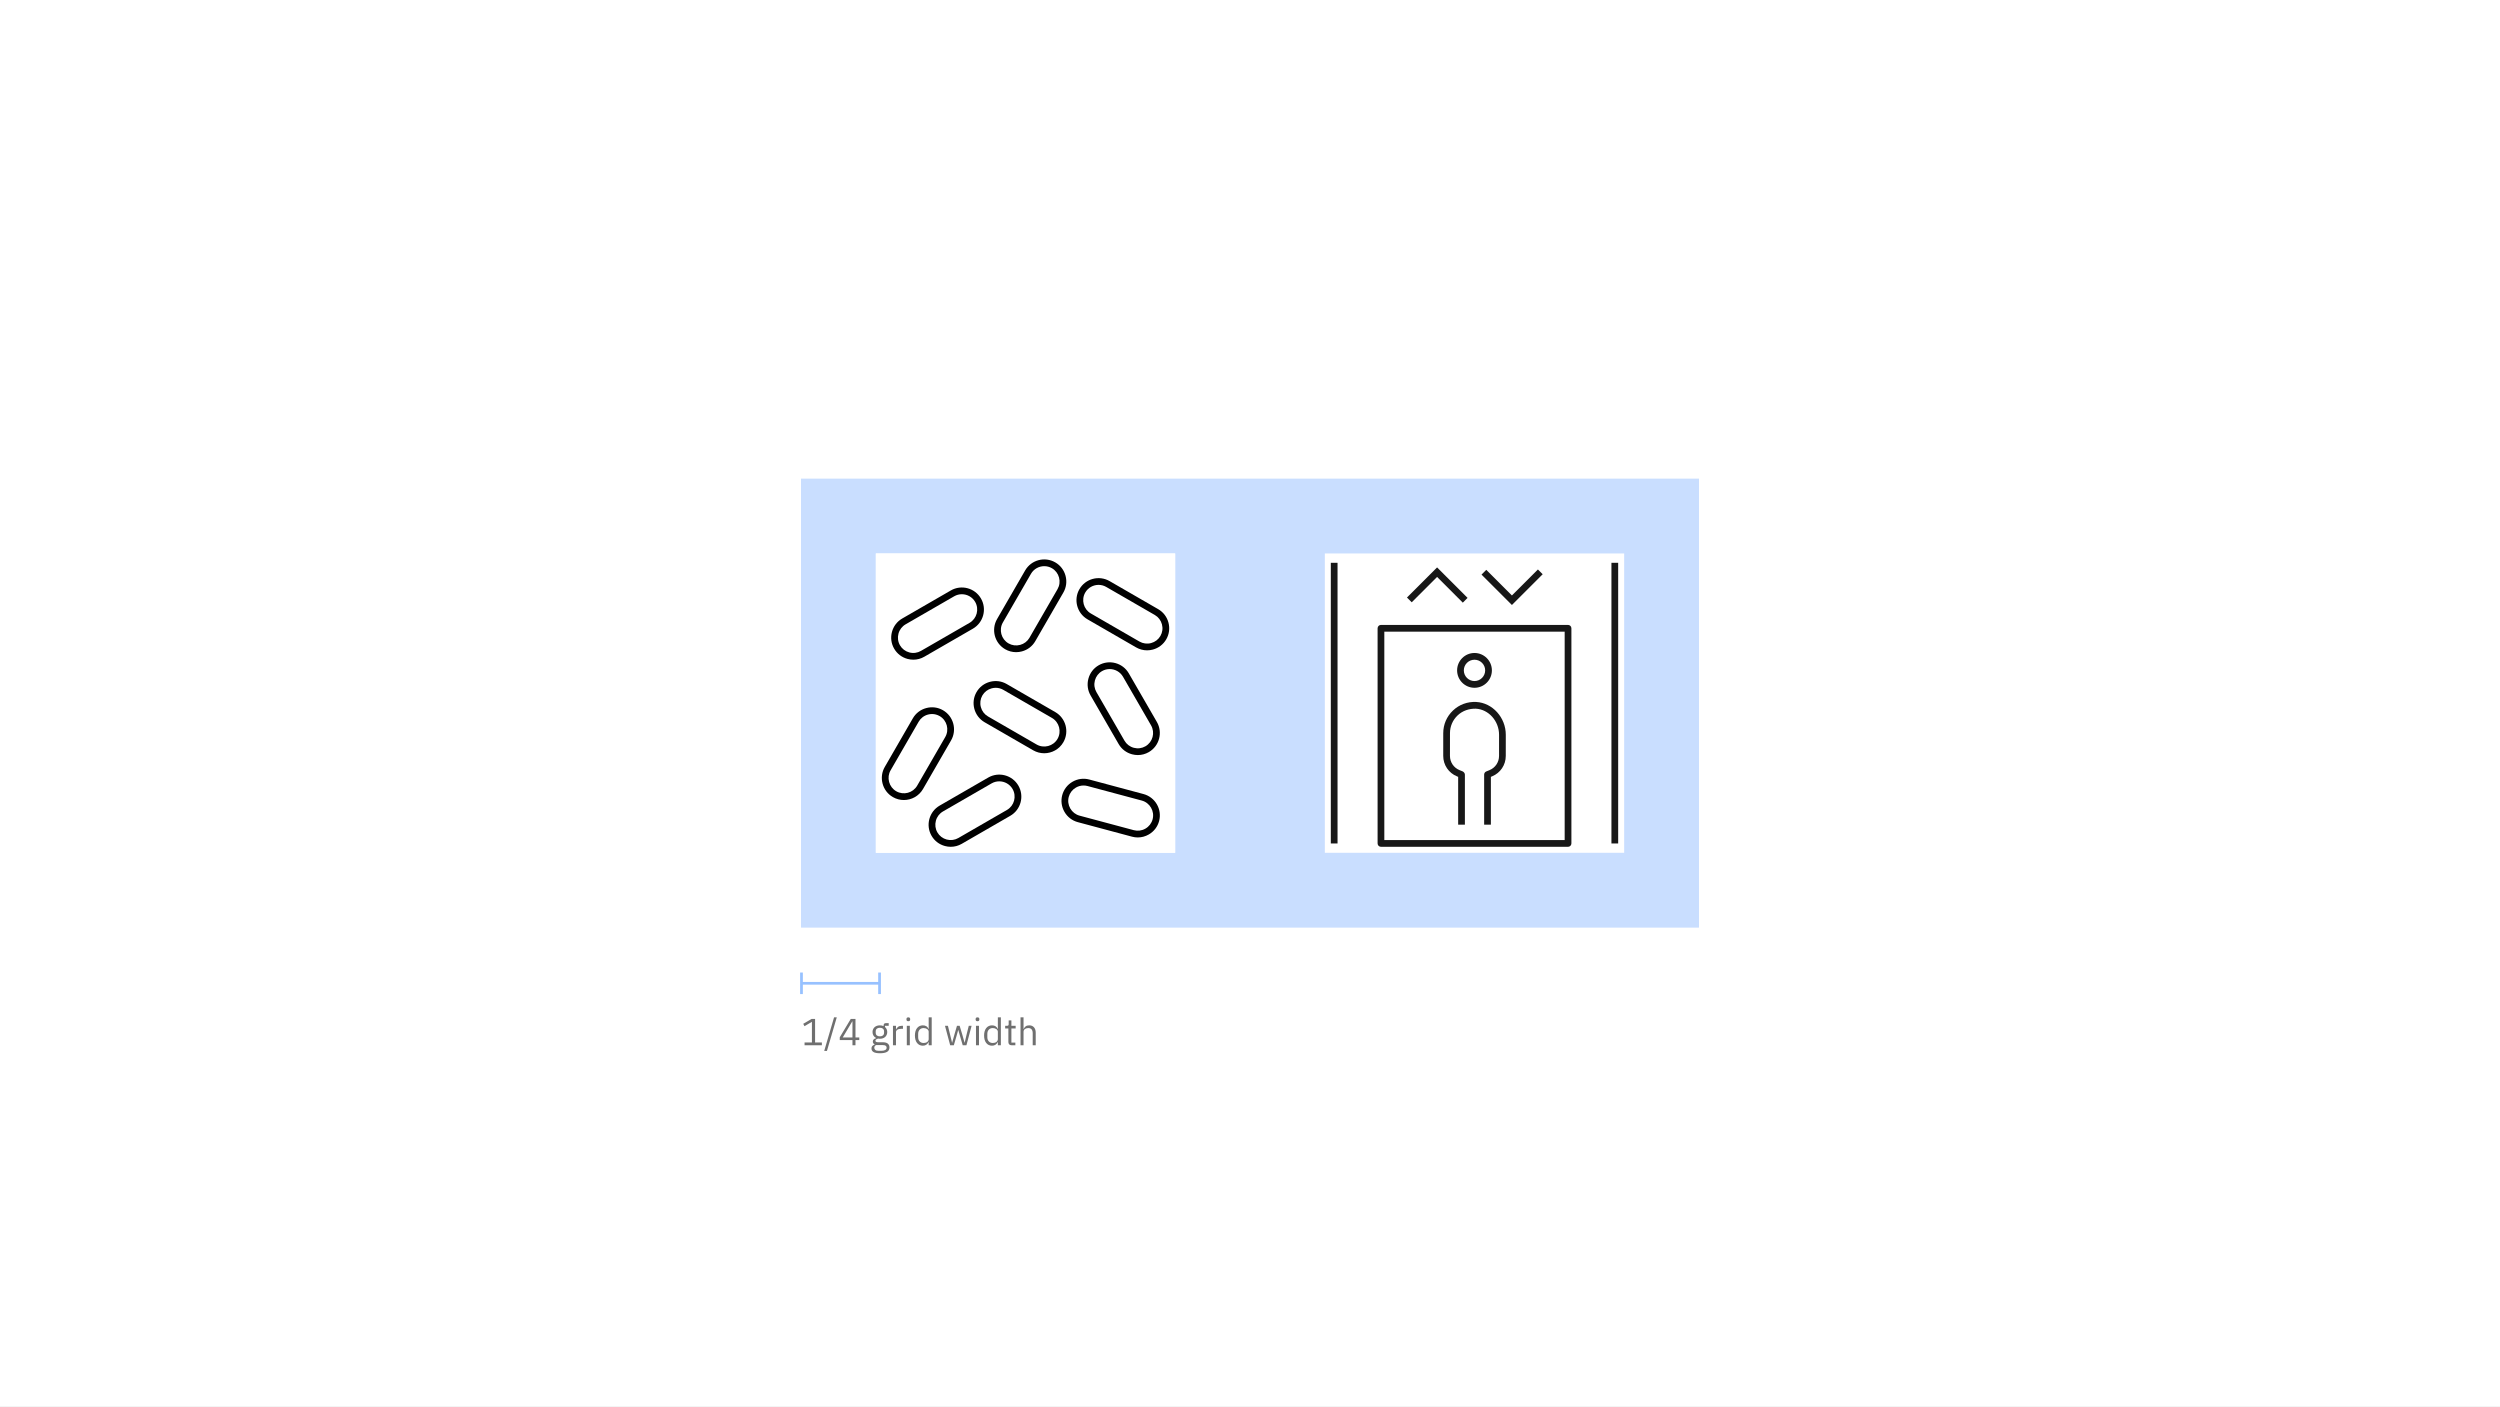
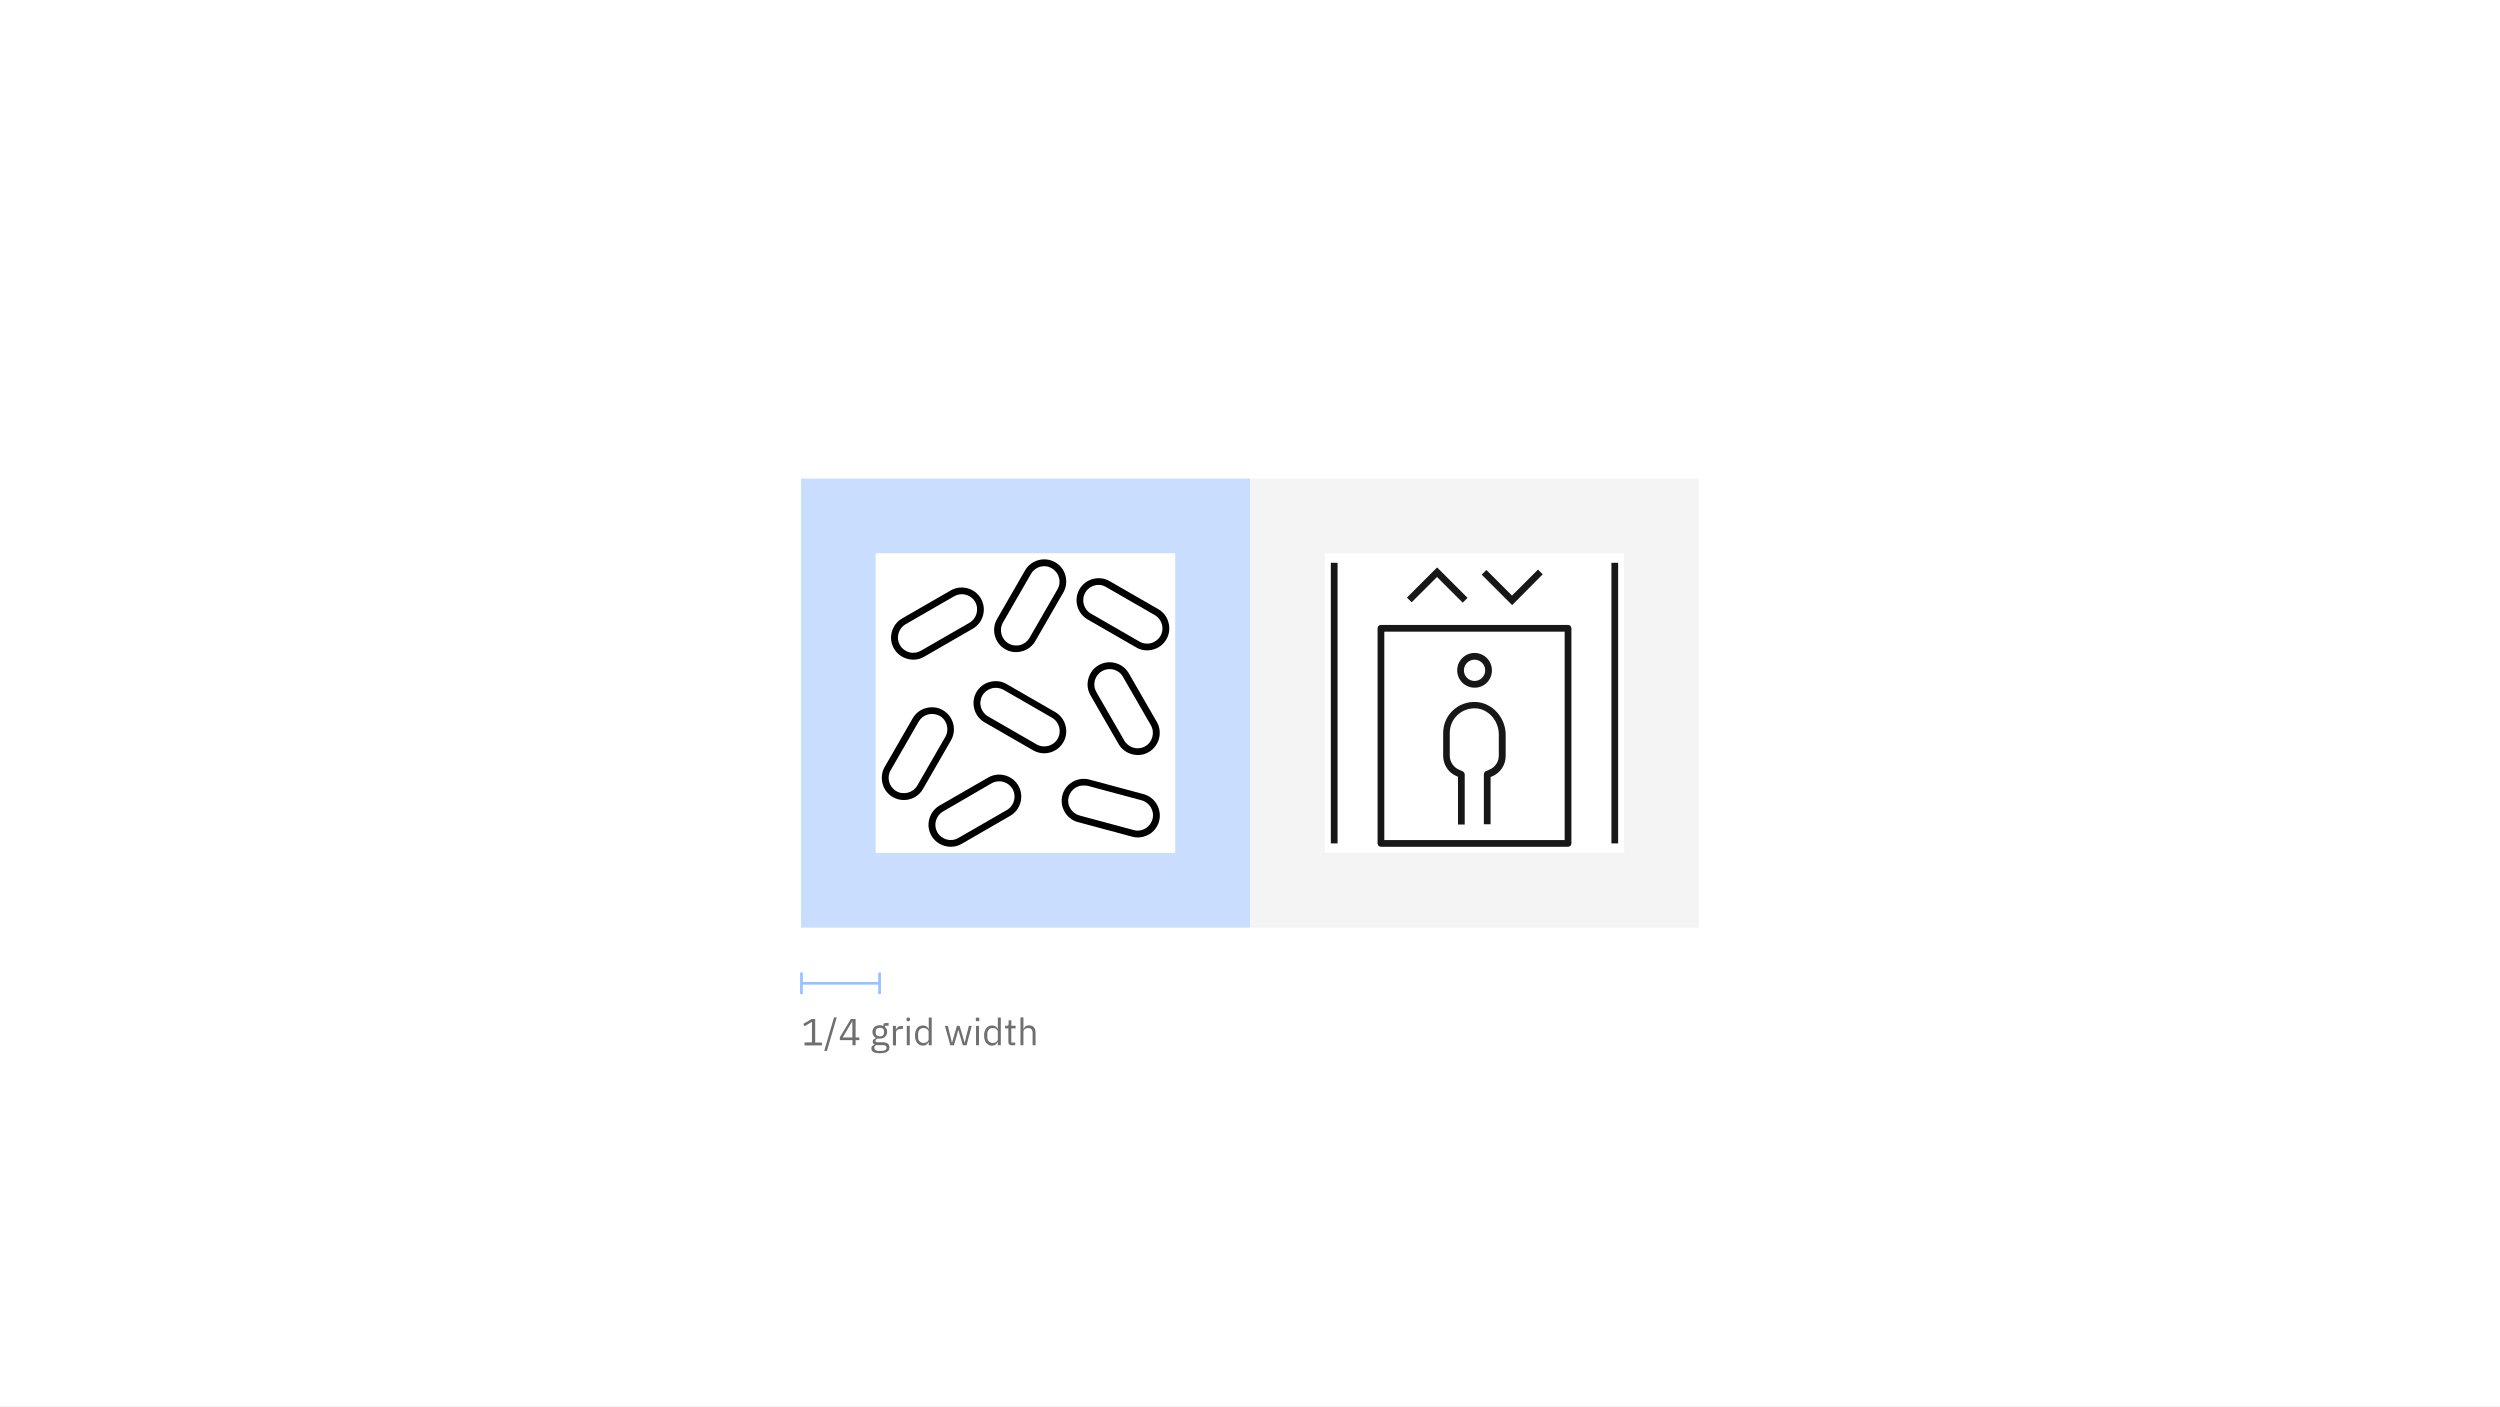
- <svg xmlns="http://www.w3.org/2000/svg" width="928px" height="522px" viewBox="0 0 928 522" version="1.1">
-   <g id="Artboard-Copy-17" stroke="none" stroke-width="1" fill="none" fill-rule="evenodd">
-     <g id="Clearance-example-comp-Copy" fill="#FFFFFF">
-       <rect id="Rectangle-3" x="0" y="0" width="928" height="522" />
+ <svg xmlns="http://www.w3.org/2000/svg" version="1.1" id="Layer_1" x="0px" y="0px" viewBox="0 0 1856 1044" style="enable-background:new 0 0 1856 1044;" xml:space="preserve">
+   <style type="text/css">
+ 	.st0{fill-rule:evenodd;clip-rule:evenodd;fill:#FFFFFF;}
+ 	.st1{fill-rule:evenodd;clip-rule:evenodd;fill:#C9DEFF;}
+ 	.st2{fill-rule:evenodd;clip-rule:evenodd;fill:#F4F4F4;}
+ 	.st3{fill-rule:evenodd;clip-rule:evenodd;}
+ 	.st4{fill-rule:evenodd;clip-rule:evenodd;fill:#171717;}
+ 	.st5{fill:#97C1FF;}
+ 	.st6{fill-rule:evenodd;clip-rule:evenodd;fill:#6F6F6F;}
+ </style>
+   <g id="Artboard-Copy-17">
+     <g id="Clearance-example-comp-Copy">
+       <rect id="Rectangle-3" class="st0" width="1856" height="1044" />
    </g>
    <g id="Group-24-Copy" transform="translate(214, 136)">
-       <polygon id="Fill-1" fill="#FFFFFF" points="0 250 500 250 500 0 0 0" />
-       <path d="M111.111,180.556 L222.222,180.556 L222.222,69.444 L111.111,69.444 L111.111,180.556 Z M83.333,41.667 L83.333,55.556 L83.333,69.444 L83.333,180.556 L83.333,194.444 L83.333,208.333 L250,208.333 L250,194.444 L250,180.556 L250,69.444 L250,55.556 L250,41.667 L83.333,41.667 Z" id="Fill-2" fill="#C9DEFF" />
-       <path d="M277.778,180.556 L388.889,180.556 L388.889,69.444 L277.778,69.444 L277.778,180.556 Z M250,41.667 L250,55.556 L250,69.444 L250,180.556 L250,194.444 L250,208.333 L416.667,208.333 L416.667,194.444 L416.667,180.556 L416.667,69.444 L416.667,55.556 L416.667,41.667 L250,41.667 Z" id="Fill-3" fill="#C9DEFF" />
-       <polygon id="Fill-4" fill="#FFFFFF" points="111.111 180.559 222.222 180.559 222.222 69.448 111.111 69.448" />
+       <polygon id="Fill-1" class="st0" points="214,636 1214,636 1214,136 214,136   " />
+       <path id="Fill-2" class="st1" d="M436.2,497.1h222.2V274.9H436.2V497.1z M380.7,219.3v27.8v27.8v222.2v27.8v27.8H714v-27.8v-27.8    V274.9v-27.8v-27.8H380.7z" />
+       <path id="Fill-3" class="st2" d="M769.6,497.1h222.2V274.9H769.6V497.1z M714,219.3v27.8v27.8v222.2v27.8v27.8h333.3v-27.8v-27.8    V274.9v-27.8v-27.8H714z" />
+       <polygon id="Fill-4" class="st0" points="436.2,497.1 658.4,497.1 658.4,274.9 436.2,274.9   " />
      <g id="Group-23" transform="translate(113.1111, 71.44444)">
-         <path d="M60.522,2.717 C58.553,2.717 56.633,3.737 55.581,5.557 L45.164,23.602 C43.595,26.324 44.529,29.814 47.248,31.383 C48.56,32.14 50.095,32.338 51.567,31.942 C53.043,31.55 54.272,30.606 55.025,29.297 L65.442,11.255 C66.199,9.942 66.4,8.411 66.005,6.935 C65.609,5.463 64.671,4.234 63.359,3.477 C62.466,2.96 61.487,2.717 60.522,2.717 M50.067,34.64 C48.65,34.64 47.255,34.272 45.998,33.547 C42.084,31.29 40.741,26.265 43.001,22.352 L53.418,4.31 C55.675,0.397 60.695,-0.95 64.609,1.314 C66.498,2.401 67.852,4.172 68.418,6.29 C68.987,8.411 68.699,10.613 67.609,12.501 L57.192,30.547 C56.102,32.439 54.334,33.79 52.213,34.356 C51.505,34.547 50.782,34.64 50.067,34.64" id="Fill-5" fill="#000000" />
-         <path d="M75.111,84.134 C74.125,84.134 73.149,84.391 72.264,84.905 C70.941,85.665 70,86.891 69.608,88.353 C69.215,89.818 69.42,91.349 70.184,92.672 C70.948,93.992 72.17,94.936 73.632,95.328 L73.635,95.328 L93.757,100.717 C95.219,101.103 96.753,100.908 98.073,100.141 C99.396,99.381 100.34,98.155 100.733,96.693 C101.545,93.662 99.736,90.533 96.705,89.717 L76.58,84.328 C76.097,84.2 75.604,84.134 75.111,84.134 M95.233,103.415 C94.524,103.415 93.812,103.322 93.111,103.134 L72.986,97.742 C70.878,97.179 69.115,95.822 68.017,93.919 C66.92,92.019 66.628,89.815 67.191,87.707 C67.757,85.599 69.115,83.835 71.014,82.738 C72.917,81.641 75.122,81.346 77.229,81.912 L97.351,87.304 C101.715,88.474 104.316,92.978 103.146,97.339 C102.583,99.447 101.226,101.21 99.326,102.308 C98.056,103.04 96.653,103.415 95.233,103.415" id="Fill-7" fill="#000000" />
-         <path d="M18.857,57.6 C18.357,57.6 17.857,57.669 17.361,57.801 C15.885,58.193 14.656,59.138 13.902,60.447 L3.486,78.489 C2.725,79.801 2.527,81.332 2.923,82.808 C3.319,84.28 4.257,85.509 5.569,86.266 C8.288,87.836 11.777,86.902 13.347,84.186 L23.764,66.141 C25.333,63.419 24.399,59.93 21.68,58.36 C20.809,57.86 19.84,57.6 18.857,57.6 Z M8.402,89.527 C7.014,89.527 5.604,89.173 4.319,88.43 C2.43,87.343 1.076,85.572 0.51,83.454 C-0.059,81.332 0.229,79.127 1.319,77.242 L11.736,59.197 C12.826,57.305 14.593,55.954 16.715,55.388 C18.833,54.822 21.041,55.107 22.93,56.197 C26.843,58.454 28.187,63.478 25.93,67.391 L15.514,85.433 C13.996,88.058 11.236,89.527 8.402,89.527 Z" id="Fill-9" fill="#000000" />
-         <path d="M84.799,40.911 C83.833,40.911 82.854,41.154 81.962,41.672 C80.649,42.428 79.712,43.658 79.316,45.13 C78.92,46.606 79.118,48.137 79.878,49.449 L90.295,67.491 C91.049,68.8 92.278,69.744 93.753,70.137 C95.226,70.533 96.76,70.335 98.073,69.578 C100.792,68.008 101.726,64.519 100.156,61.797 L89.74,43.751 C88.688,41.932 86.767,40.911 84.799,40.911 M95.253,72.835 C94.538,72.835 93.816,72.741 93.108,72.55 C90.986,71.984 89.219,70.633 88.128,68.741 L77.712,50.696 C76.622,48.81 76.333,46.606 76.903,44.484 C77.469,42.366 78.823,40.595 80.712,39.508 C84.622,37.244 89.646,38.595 91.903,42.505 L102.319,60.547 C104.58,64.46 103.236,69.484 99.323,71.741 C98.066,72.467 96.67,72.835 95.253,72.835" id="Fill-11" fill="#000000" />
-         <path d="M29.925,13.133 C28.959,13.133 27.98,13.376 27.088,13.894 L9.043,24.31 C7.734,25.067 6.793,26.297 6.4,27.769 C6.005,29.244 6.202,30.776 6.959,32.088 C7.716,33.397 8.945,34.338 10.421,34.734 C11.893,35.13 13.428,34.932 14.737,34.175 L32.782,23.758 C35.498,22.185 36.435,18.699 34.866,15.974 C33.814,14.154 31.893,13.133 29.925,13.133 M11.918,37.432 C11.202,37.432 10.484,37.338 9.772,37.147 C7.654,36.581 5.886,35.227 4.796,33.335 C3.702,31.449 3.418,29.244 3.984,27.123 C4.553,25.005 5.907,23.234 7.793,22.147 L25.838,11.731 C29.748,9.467 34.772,10.817 37.029,14.727 C39.289,18.64 37.942,23.661 34.032,25.922 L15.987,36.338 C14.734,37.064 13.338,37.432 11.918,37.432" id="Fill-13" fill="#000000" />
-         <path d="M43.81,82.588 C42.845,82.588 41.866,82.831 40.97,83.348 L22.928,93.765 C21.619,94.522 20.678,95.751 20.286,97.223 C19.89,98.699 20.088,100.23 20.845,101.543 C21.602,102.852 22.831,103.793 24.303,104.189 C25.779,104.584 27.314,104.383 28.623,103.63 L46.665,93.213 C49.383,91.64 50.321,88.154 48.751,85.428 C47.696,83.609 45.779,82.588 43.81,82.588 M25.803,106.886 C25.088,106.886 24.369,106.793 23.658,106.602 C21.536,106.036 19.769,104.682 18.678,102.789 C17.588,100.9 17.3,98.699 17.869,96.577 C18.439,94.459 19.793,92.689 21.678,91.602 L39.72,81.185 C43.63,78.925 48.654,80.268 50.915,84.182 C53.175,88.095 51.828,93.116 47.915,95.376 L29.873,105.793 C28.619,106.518 27.224,106.886 25.803,106.886" id="Fill-15" fill="#000000" />
-         <path d="M80.674,9.661 C78.705,9.661 76.789,10.682 75.733,12.501 C74.164,15.227 75.101,18.713 77.82,20.286 L95.861,30.703 C97.17,31.456 98.709,31.658 100.181,31.262 C101.653,30.866 102.882,29.925 103.639,28.616 C104.396,27.303 104.598,25.772 104.198,24.297 C103.806,22.824 102.865,21.595 101.556,20.838 L83.514,10.422 C82.618,9.904 81.639,9.661 80.674,9.661 M98.681,33.96 C97.261,33.96 95.865,33.592 94.611,32.866 L76.57,22.449 C72.657,20.189 71.309,15.168 73.57,11.255 C75.827,7.342 80.848,5.998 84.764,8.258 L102.806,18.675 C104.691,19.762 106.049,21.533 106.615,23.651 C107.184,25.772 106.896,27.977 105.806,29.863 C104.716,31.755 102.948,33.109 100.827,33.675 C100.115,33.866 99.396,33.96 98.681,33.96" id="Fill-17" fill="#000000" />
-         <path d="M42.495,47.866 C41.995,47.866 41.495,47.935 40.998,48.067 C39.526,48.459 38.297,49.4 37.54,50.709 C36.783,52.022 36.585,53.557 36.981,55.029 C37.373,56.501 38.314,57.734 39.623,58.491 L57.665,68.907 C60.387,70.477 63.877,69.539 65.446,66.824 C67.016,64.102 66.078,60.612 63.359,59.043 L45.318,48.626 C44.446,48.123 43.481,47.866 42.495,47.866 M60.502,72.164 C59.109,72.164 57.703,71.81 56.415,71.07 L38.373,60.654 C36.488,59.564 35.134,57.793 34.564,55.675 C33.995,53.557 34.283,51.352 35.373,49.463 C36.464,47.57 38.231,46.216 40.352,45.65 C42.474,45.084 44.679,45.369 46.568,46.463 L64.609,56.88 C68.523,59.136 69.87,64.157 67.609,68.07 C66.092,70.695 63.335,72.164 60.502,72.164" id="Fill-19" fill="#000000" />
-         <path d="M226.304,80.92 L226.727,80.746 C229.828,79.486 231.832,76.507 231.832,73.163 L231.839,65.309 C231.845,58.909 226.918,53.444 220.856,53.125 C217.606,52.972 214.571,54.083 212.241,56.291 C209.905,58.507 208.62,61.496 208.62,64.715 L208.616,73.145 C208.613,76.503 210.623,79.486 213.738,80.746 L214.158,80.92 L214.158,98.663 L216.658,98.663 L216.658,80.086 C216.658,79.576 216.224,79.052 215.748,78.861 L214.672,78.427 C212.509,77.552 211.113,75.482 211.113,73.145 L211.12,64.715 C211.12,62.191 212.127,59.847 213.96,58.107 C215.793,56.371 218.22,55.559 220.724,55.621 C225.477,55.871 229.342,60.215 229.339,65.309 L229.335,73.163 C229.332,75.489 227.939,77.555 225.786,78.43 L224.585,78.92 C224.113,79.111 223.804,79.569 223.804,80.08 L223.804,98.663 L226.304,98.663 L226.304,80.92 Z M186.748,104.385 L253.693,104.385 L253.693,27.027 L186.748,27.027 L186.748,104.385 Z M256.193,105.639 L256.193,25.777 C256.193,25.086 255.634,24.527 254.946,24.527 L185.502,24.527 C184.811,24.527 184.252,25.086 184.252,25.777 L184.252,105.639 C184.252,106.33 184.811,106.889 185.502,106.889 L254.946,106.889 C255.634,106.889 256.193,106.33 256.193,105.639 Z M224.182,41.402 C224.182,43.586 222.405,45.361 220.224,45.361 C218.04,45.361 216.262,43.586 216.262,41.402 C216.262,39.218 218.04,37.444 220.224,37.444 C222.405,37.444 224.182,39.218 224.182,41.402 Z M226.679,41.402 C226.679,37.843 223.783,34.944 220.224,34.944 C216.661,34.944 213.766,37.843 213.766,41.402 C213.766,44.965 216.661,47.861 220.224,47.861 C223.783,47.861 226.679,44.965 226.679,41.402 Z M217.651,14.493 L206.335,3.177 L195.155,14.357 L196.922,16.128 L206.335,6.711 L215.884,16.264 L217.651,14.493 Z M245.533,5.711 L243.766,3.941 L234.113,13.593 L224.595,4.076 L222.828,5.847 L234.113,17.128 L245.533,5.711 Z M271.054,105.639 L273.554,105.639 L273.554,1.472 L271.054,1.472 L271.054,105.639 Z M166.887,105.639 L169.387,105.639 L169.387,1.472 L166.887,1.472 L166.887,105.639 Z" id="Fill-21" fill="#171717" />
+         <path id="Fill-5" class="st3" d="M448.2,212.9c-3.9,0-7.8,2-9.9,5.7l-20.8,36.1c-3.1,5.4-1.3,12.4,4.2,15.6     c2.6,1.5,5.7,1.9,8.6,1.1c3-0.8,5.4-2.7,6.9-5.3L458,230c1.5-2.6,1.9-5.7,1.1-8.6c-0.8-2.9-2.7-5.4-5.3-6.9     C452,213.4,450.1,212.9,448.2,212.9 M427.2,276.7c-2.8,0-5.6-0.7-8.1-2.2c-7.8-4.5-10.5-14.6-6-22.4l20.8-36.1     c4.5-7.8,14.6-10.5,22.4-6c3.8,2.2,6.5,5.7,7.6,10c1.1,4.2,0.6,8.6-1.6,12.4l-20.8,36.1c-2.2,3.8-5.7,6.5-10,7.6     C430.1,276.5,428.7,276.7,427.2,276.7" />
+         <path id="Fill-7" class="st3" d="M477.3,375.7c-2,0-3.9,0.5-5.7,1.5c-2.6,1.5-4.5,4-5.3,6.9c-0.8,2.9-0.4,6,1.2,8.6     c1.5,2.6,4,4.5,6.9,5.3h0l40.2,10.8c2.9,0.8,6,0.4,8.6-1.2c2.6-1.5,4.5-4,5.3-6.9c1.6-6.1-2-12.3-8.1-14l-40.2-10.8     C479.3,375.8,478.3,375.7,477.3,375.7 M517.6,414.3c-1.4,0-2.8-0.2-4.2-0.6l-40.2-10.8c-4.2-1.1-7.7-3.8-9.9-7.6     c-2.2-3.8-2.8-8.2-1.7-12.4c1.1-4.2,3.8-7.7,7.6-9.9c3.8-2.2,8.2-2.8,12.4-1.7l40.2,10.8c8.7,2.3,13.9,11.3,11.6,20.1     c-1.1,4.2-3.8,7.7-7.6,9.9C523.2,413.5,520.4,414.3,517.6,414.3" />
+         <path id="Fill-9" class="st3" d="M364.8,322.6c-1,0-2,0.1-3,0.4c-3,0.8-5.4,2.7-6.9,5.3l-20.8,36.1c-1.5,2.6-1.9,5.7-1.1,8.6     c0.8,2.9,2.7,5.4,5.3,6.9c5.4,3.1,12.4,1.3,15.6-4.2l20.8-36.1c3.1-5.4,1.3-12.4-4.2-15.6C368.7,323.2,366.8,322.6,364.8,322.6     L364.8,322.6z M343.9,386.5c-2.8,0-5.6-0.7-8.2-2.2c-3.8-2.2-6.5-5.7-7.6-10c-1.1-4.2-0.6-8.7,1.6-12.4l20.8-36.1     c2.2-3.8,5.7-6.5,10-7.6c4.2-1.1,8.7-0.6,12.4,1.6c7.8,4.5,10.5,14.6,6,22.4l-20.8,36.1C355.1,383.6,349.6,386.5,343.9,386.5     L343.9,386.5z" />
+         <path id="Fill-11" class="st3" d="M496.7,289.3c-1.9,0-3.9,0.5-5.7,1.5c-2.6,1.5-4.5,4-5.3,6.9c-0.8,3-0.4,6,1.1,8.6l20.8,36.1     c1.5,2.6,4,4.5,6.9,5.3c2.9,0.8,6,0.4,8.6-1.1c5.4-3.1,7.3-10.1,4.2-15.6l-20.8-36.1C504.5,291.3,500.6,289.3,496.7,289.3      M517.6,353.1c-1.4,0-2.9-0.2-4.3-0.6c-4.2-1.1-7.8-3.8-10-7.6l-20.8-36.1c-2.2-3.8-2.8-8.2-1.6-12.4c1.1-4.2,3.8-7.8,7.6-10     c7.8-4.5,17.9-1.8,22.4,6l20.8,36.1c4.5,7.8,1.8,17.9-6,22.4C523.2,352.4,520.5,353.1,517.6,353.1" />
+         <path id="Fill-13" class="st3" d="M387,233.7c-1.9,0-3.9,0.5-5.7,1.5l-36.1,20.8c-2.6,1.5-4.5,4-5.3,6.9c-0.8,3-0.4,6,1.1,8.6     c1.5,2.6,4,4.5,6.9,5.3c2.9,0.8,6,0.4,8.6-1.1l36.1-20.8c5.4-3.1,7.3-10.1,4.2-15.6C394.7,235.8,390.9,233.7,387,233.7      M350.9,282.3c-1.4,0-2.9-0.2-4.3-0.6c-4.2-1.1-7.8-3.8-10-7.6c-2.2-3.8-2.8-8.2-1.6-12.4c1.1-4.2,3.8-7.8,7.6-10l36.1-20.8     c7.8-4.5,17.9-1.8,22.4,6c4.5,7.8,1.8,17.9-6,22.4l-36.1,20.8C356.6,281.6,353.8,282.3,350.9,282.3" />
+         <path id="Fill-15" class="st3" d="M414.7,372.6c-1.9,0-3.9,0.5-5.7,1.5L373,395c-2.6,1.5-4.5,4-5.3,6.9c-0.8,3-0.4,6,1.1,8.6     c1.5,2.6,4,4.5,6.9,5.3c3,0.8,6,0.4,8.6-1.1l36.1-20.8c5.4-3.1,7.3-10.1,4.2-15.6C422.5,374.7,418.7,372.6,414.7,372.6      M378.7,421.2c-1.4,0-2.9-0.2-4.3-0.6c-4.2-1.1-7.8-3.8-10-7.6c-2.2-3.8-2.8-8.2-1.6-12.4c1.1-4.2,3.8-7.8,7.6-10l36.1-20.8     c7.8-4.5,17.9-1.8,22.4,6c4.5,7.8,1.8,17.9-6,22.4L386.9,419C384.4,420.5,381.6,421.2,378.7,421.2" />
+         <path id="Fill-17" class="st3" d="M488.5,226.8c-3.9,0-7.8,2-9.9,5.7c-3.1,5.5-1.3,12.4,4.2,15.6l36.1,20.8     c2.6,1.5,5.7,1.9,8.6,1.1s5.4-2.7,6.9-5.3c1.5-2.6,1.9-5.7,1.1-8.6c-0.8-2.9-2.7-5.4-5.3-6.9l-36.1-20.8     C492.3,227.3,490.4,226.8,488.5,226.8 M524.5,275.4c-2.8,0-5.6-0.7-8.1-2.2l-36.1-20.8c-7.8-4.5-10.5-14.6-6-22.4     c4.5-7.8,14.6-10.5,22.4-6l36.1,20.8c3.8,2.2,6.5,5.7,7.6,10c1.1,4.2,0.6,8.7-1.6,12.4c-2.2,3.8-5.7,6.5-10,7.6     C527.3,275.2,525.9,275.4,524.5,275.4" />
+         <path id="Fill-19" class="st3" d="M412.1,303.2c-1,0-2,0.1-3,0.4c-2.9,0.8-5.4,2.7-6.9,5.3c-1.5,2.6-1.9,5.7-1.1,8.6     c0.8,2.9,2.7,5.4,5.3,6.9l36.1,20.8c5.4,3.1,12.4,1.3,15.6-4.2c3.1-5.4,1.3-12.4-4.2-15.6l-36.1-20.8     C416,303.7,414.1,303.2,412.1,303.2 M448.1,351.8c-2.8,0-5.6-0.7-8.2-2.2l-36.1-20.8c-3.8-2.2-6.5-5.7-7.6-10     c-1.1-4.2-0.6-8.6,1.6-12.4c2.2-3.8,5.7-6.5,10-7.6c4.2-1.1,8.7-0.6,12.4,1.6l36.1,20.8c7.8,4.5,10.5,14.6,6,22.4     C459.3,348.8,453.8,351.8,448.1,351.8" />
+         <path id="Fill-21" class="st4" d="M779.7,369.3l0.8-0.3c6.2-2.5,10.2-8.5,10.2-15.2l0-15.7c0-12.8-9.8-23.7-22-24.4     c-6.5-0.3-12.6,1.9-17.2,6.3c-4.7,4.4-7.2,10.4-7.2,16.8l0,16.9c0,6.7,4,12.7,10.2,15.2l0.8,0.3v35.5h5v-37.2     c0-1-0.9-2.1-1.8-2.5l-2.2-0.9c-4.3-1.8-7.1-5.9-7.1-10.6l0-16.9c0-5,2-9.7,5.7-13.2c3.7-3.5,8.5-5.1,13.5-5     c9.5,0.5,17.2,9.2,17.2,19.4l0,15.7c0,4.7-2.8,8.8-7.1,10.5l-2.4,1c-0.9,0.4-1.6,1.3-1.6,2.3v37.2h5V369.3z M700.6,416.2h133.9     V261.5H700.6V416.2z M839.5,418.7V259c0-1.4-1.1-2.5-2.5-2.5H698.1c-1.4,0-2.5,1.1-2.5,2.5v159.7c0,1.4,1.1,2.5,2.5,2.5H837     C838.4,421.2,839.5,420.1,839.5,418.7L839.5,418.7z M775.5,290.2c0,4.4-3.6,7.9-7.9,7.9c-4.4,0-7.9-3.5-7.9-7.9     c0-4.4,3.6-7.9,7.9-7.9C771.9,282.3,775.5,285.9,775.5,290.2L775.5,290.2z M780.5,290.2c0-7.1-5.8-12.9-12.9-12.9     c-7.1,0-12.9,5.8-12.9,12.9c0,7.1,5.8,12.9,12.9,12.9C774.7,303.2,780.5,297.4,780.5,290.2L780.5,290.2z M762.4,236.4l-22.6-22.6     l-22.4,22.4l3.5,3.5l18.8-18.8l19.1,19.1L762.4,236.4z M818.2,218.9l-3.5-3.5l-19.3,19.3l-19-19l-3.5,3.5l22.6,22.6L818.2,218.9z      M869.2,418.7h5V210.4h-5V418.7z M660.9,418.7h5V210.4h-5V418.7z" />
      </g>
    </g>
-     <path d="M298.017,365.5 L298.017,369 L297,369 L297,361 L298.017,361 L298.017,364.5 L325.983,364.5 L325.983,361 L327,361 L327,369 L325.983,369 L325.983,365.5 L298.017,365.5 Z" id="Combined-Shape-Copy-7" fill="#97C1FF" fill-rule="nonzero" />
-     <path d="M298.653,388 L298.653,386.964 L301.383,386.964 L301.383,379.292 L298.625,380.93 L298.163,380.034 L301.271,378.228 L302.559,378.228 L302.559,386.964 L305.079,386.964 L305.079,388 L298.653,388 Z M305.947,390.114 L309.601,377.64 L310.609,377.64 L306.955,390.114 L305.947,390.114 Z M316.433,388 L316.433,386.082 L311.715,386.082 L311.715,385.046 L315.803,378.228 L317.553,378.228 L317.553,385.102 L318.967,385.102 L318.967,386.082 L317.553,386.082 L317.553,388 L316.433,388 Z M312.821,385.102 L316.433,385.102 L316.433,379.138 L316.363,379.138 L312.821,385.102 Z M330.167,388.798 C330.167,389.545 329.875,390.093 329.292,390.443 C328.709,390.793 327.834,390.968 326.667,390.968 C325.538,390.968 324.726,390.814 324.231,390.506 C323.736,390.198 323.489,389.759 323.489,389.19 C323.489,388.798 323.592,388.492 323.797,388.273 C324.002,388.054 324.282,387.893 324.637,387.79 L324.637,387.636 C324.208,387.431 323.993,387.095 323.993,386.628 C323.993,386.264 324.11,385.986 324.343,385.795 C324.576,385.604 324.875,385.461 325.239,385.368 L325.239,385.312 C324.81,385.107 324.476,384.813 324.238,384.43 C324,384.047 323.881,383.604 323.881,383.1 C323.881,382.736 323.946,382.4 324.077,382.092 C324.208,381.784 324.392,381.52 324.63,381.301 C324.868,381.082 325.153,380.911 325.484,380.79 C325.815,380.669 326.186,380.608 326.597,380.608 C327.11,380.608 327.568,380.701 327.969,380.888 L327.969,380.762 C327.969,380.482 328.034,380.249 328.165,380.062 C328.296,379.875 328.51,379.787 328.809,379.796 L329.887,379.796 L329.887,380.776 L328.515,380.776 L328.515,381.238 C328.776,381.462 328.979,381.73 329.124,382.043 C329.269,382.356 329.341,382.708 329.341,383.1 C329.341,383.464 329.276,383.8 329.145,384.108 C329.014,384.416 328.83,384.68 328.592,384.899 C328.354,385.118 328.067,385.289 327.731,385.41 C327.395,385.531 327.022,385.592 326.611,385.592 C326.378,385.592 326.144,385.569 325.911,385.522 C325.668,385.587 325.449,385.683 325.253,385.809 C325.057,385.935 324.959,386.11 324.959,386.334 C324.959,386.549 325.062,386.693 325.267,386.768 C325.472,386.843 325.738,386.88 326.065,386.88 L327.605,386.88 C328.501,386.88 329.152,387.05 329.558,387.391 C329.964,387.732 330.167,388.201 330.167,388.798 Z M329.117,388.882 C329.117,388.593 329.007,388.362 328.788,388.189 C328.569,388.016 328.179,387.93 327.619,387.93 L325.211,387.93 C324.763,388.135 324.539,388.462 324.539,388.91 C324.539,389.227 324.658,389.498 324.896,389.722 C325.134,389.946 325.538,390.058 326.107,390.058 L327.143,390.058 C327.768,390.058 328.254,389.96 328.599,389.764 C328.944,389.568 329.117,389.274 329.117,388.882 Z M326.611,384.696 C327.087,384.696 327.465,384.582 327.745,384.353 C328.025,384.124 328.165,383.772 328.165,383.296 L328.165,382.904 C328.165,382.428 328.025,382.076 327.745,381.847 C327.465,381.618 327.087,381.504 326.611,381.504 C326.135,381.504 325.757,381.618 325.477,381.847 C325.197,382.076 325.057,382.428 325.057,382.904 L325.057,383.296 C325.057,383.772 325.197,384.124 325.477,384.353 C325.757,384.582 326.135,384.696 326.611,384.696 Z M331.469,388 L331.469,380.776 L332.589,380.776 L332.589,382.106 L332.659,382.106 C332.79,381.761 333.023,381.453 333.359,381.182 C333.695,380.911 334.157,380.776 334.745,380.776 L335.179,380.776 L335.179,381.896 L334.521,381.896 C333.914,381.896 333.441,382.01 333.1,382.239 C332.759,382.468 332.589,382.755 332.589,383.1 L332.589,388 L331.469,388 Z M337.167,379.082 C336.924,379.082 336.749,379.024 336.642,378.907 C336.535,378.79 336.481,378.639 336.481,378.452 L336.481,378.27 C336.481,378.083 336.535,377.932 336.642,377.815 C336.749,377.698 336.924,377.64 337.167,377.64 C337.41,377.64 337.585,377.698 337.692,377.815 C337.799,377.932 337.853,378.083 337.853,378.27 L337.853,378.452 C337.853,378.639 337.799,378.79 337.692,378.907 C337.585,379.024 337.41,379.082 337.167,379.082 Z M336.607,380.776 L337.727,380.776 L337.727,388 L336.607,388 L336.607,380.776 Z M344.727,386.824 L344.671,386.824 C344.232,387.72 343.528,388.168 342.557,388.168 C342.109,388.168 341.703,388.079 341.339,387.902 C340.975,387.725 340.665,387.473 340.408,387.146 C340.151,386.819 339.955,386.423 339.82,385.956 C339.685,385.489 339.617,384.967 339.617,384.388 C339.617,383.809 339.685,383.287 339.82,382.82 C339.955,382.353 340.151,381.957 340.408,381.63 C340.665,381.303 340.975,381.051 341.339,380.874 C341.703,380.697 342.109,380.608 342.557,380.608 C343.061,380.608 343.493,380.718 343.852,380.937 C344.211,381.156 344.484,381.495 344.671,381.952 L344.727,381.952 L344.727,377.64 L345.847,377.64 L345.847,388 L344.727,388 L344.727,386.824 Z M342.865,387.16 C343.117,387.16 343.357,387.127 343.586,387.062 C343.815,386.997 344.013,386.901 344.181,386.775 C344.349,386.649 344.482,386.495 344.58,386.313 C344.678,386.131 344.727,385.923 344.727,385.69 L344.727,383.002 C344.727,382.806 344.678,382.622 344.58,382.449 C344.482,382.276 344.349,382.129 344.181,382.008 C344.013,381.887 343.815,381.791 343.586,381.721 C343.357,381.651 343.117,381.616 342.865,381.616 C342.23,381.616 341.731,381.814 341.367,382.211 C341.003,382.608 340.821,383.128 340.821,383.772 L340.821,385.004 C340.821,385.648 341.003,386.168 341.367,386.565 C341.731,386.962 342.23,387.16 342.865,387.16 Z M350.775,380.776 L351.867,380.776 L352.637,383.898 L353.407,387.062 L353.435,387.062 L354.317,383.898 L355.227,380.776 L356.221,380.776 L357.159,383.898 L358.055,387.062 L358.083,387.062 L358.825,383.898 L359.609,380.776 L360.659,380.776 L358.741,388 L357.355,388 L356.347,384.528 L355.717,382.33 L355.689,382.33 L355.073,384.528 L354.065,388 L352.707,388 L350.775,380.776 Z M362.843,379.082 C362.6,379.082 362.425,379.024 362.318,378.907 C362.211,378.79 362.157,378.639 362.157,378.452 L362.157,378.27 C362.157,378.083 362.211,377.932 362.318,377.815 C362.425,377.698 362.6,377.64 362.843,377.64 C363.086,377.64 363.261,377.698 363.368,377.815 C363.475,377.932 363.529,378.083 363.529,378.27 L363.529,378.452 C363.529,378.639 363.475,378.79 363.368,378.907 C363.261,379.024 363.086,379.082 362.843,379.082 Z M362.283,380.776 L363.403,380.776 L363.403,388 L362.283,388 L362.283,380.776 Z M370.403,386.824 L370.347,386.824 C369.908,387.72 369.204,388.168 368.233,388.168 C367.785,388.168 367.379,388.079 367.015,387.902 C366.651,387.725 366.341,387.473 366.084,387.146 C365.827,386.819 365.631,386.423 365.496,385.956 C365.361,385.489 365.293,384.967 365.293,384.388 C365.293,383.809 365.361,383.287 365.496,382.82 C365.631,382.353 365.827,381.957 366.084,381.63 C366.341,381.303 366.651,381.051 367.015,380.874 C367.379,380.697 367.785,380.608 368.233,380.608 C368.737,380.608 369.169,380.718 369.528,380.937 C369.887,381.156 370.16,381.495 370.347,381.952 L370.403,381.952 L370.403,377.64 L371.523,377.64 L371.523,388 L370.403,388 L370.403,386.824 Z M368.541,387.16 C368.793,387.16 369.033,387.127 369.262,387.062 C369.491,386.997 369.689,386.901 369.857,386.775 C370.025,386.649 370.158,386.495 370.256,386.313 C370.354,386.131 370.403,385.923 370.403,385.69 L370.403,383.002 C370.403,382.806 370.354,382.622 370.256,382.449 C370.158,382.276 370.025,382.129 369.857,382.008 C369.689,381.887 369.491,381.791 369.262,381.721 C369.033,381.651 368.793,381.616 368.541,381.616 C367.906,381.616 367.407,381.814 367.043,382.211 C366.679,382.608 366.497,383.128 366.497,383.772 L366.497,385.004 C366.497,385.648 366.679,386.168 367.043,386.565 C367.407,386.962 367.906,387.16 368.541,387.16 Z M375.499,388 C375.107,388 374.811,387.89 374.61,387.671 C374.409,387.452 374.309,387.165 374.309,386.81 L374.309,381.756 L373.119,381.756 L373.119,380.776 L373.791,380.776 C374.034,380.776 374.199,380.727 374.288,380.629 C374.377,380.531 374.421,380.361 374.421,380.118 L374.421,378.774 L375.429,378.774 L375.429,380.776 L377.011,380.776 L377.011,381.756 L375.429,381.756 L375.429,387.02 L376.899,387.02 L376.899,388 L375.499,388 Z M378.817,377.64 L379.937,377.64 L379.937,381.952 L379.993,381.952 C380.17,381.541 380.42,381.215 380.742,380.972 C381.064,380.729 381.496,380.608 382.037,380.608 C382.784,380.608 383.374,380.848 383.808,381.329 C384.242,381.81 384.459,382.489 384.459,383.366 L384.459,388 L383.339,388 L383.339,383.562 C383.339,382.265 382.793,381.616 381.701,381.616 C381.477,381.616 381.26,381.644 381.05,381.7 C380.84,381.756 380.651,381.84 380.483,381.952 C380.315,382.064 380.182,382.206 380.084,382.379 C379.986,382.552 379.937,382.755 379.937,382.988 L379.937,388 L378.817,388 L378.817,377.64 Z" id="1/4-grid-width-copy-3" fill="#6F6F6F" />
+     <path id="Combined-Shape-Copy-7" class="st5" d="M596,738h-2v-16h2l0,7H652l0-7h2v16h-2l0-7H596L596,738z" />
+     <path id="_x31__x2F_4-grid-width-copy-3" class="st6" d="M597.3,776v-2.1h5.5v-15.3l-5.5,3.3l-0.9-1.8l6.2-3.6h2.6v17.5h5v2.1   H597.3z M611.9,780.2l7.3-24.9h2l-7.3,24.9H611.9z M632.9,776v-3.8h-9.4v-2.1l8.2-13.6h3.5v13.7h2.8v2h-2.8v3.8H632.9z    M625.6,770.2h7.2v-11.9h-0.1L625.6,770.2z M660.3,777.6c0,1.5-0.6,2.6-1.8,3.3c-1.2,0.7-2.9,1-5.2,1c-2.3,0-3.9-0.3-4.9-0.9   c-1-0.6-1.5-1.5-1.5-2.6c0-0.8,0.2-1.4,0.6-1.8s1-0.8,1.7-1v-0.3c-0.9-0.4-1.3-1.1-1.3-2c0-0.7,0.2-1.3,0.7-1.7   c0.5-0.4,1.1-0.7,1.8-0.9v-0.1c-0.9-0.4-1.5-1-2-1.8c-0.5-0.8-0.7-1.7-0.7-2.7c0-0.7,0.1-1.4,0.4-2c0.3-0.6,0.6-1.1,1.1-1.6   s1-0.8,1.7-1s1.4-0.4,2.2-0.4c1,0,1.9,0.2,2.7,0.6v-0.3c0-0.6,0.1-1,0.4-1.4c0.3-0.4,0.7-0.6,1.3-0.5h2.2v2H657v0.9   c0.5,0.4,0.9,1,1.2,1.6c0.3,0.6,0.4,1.3,0.4,2.1c0,0.7-0.1,1.4-0.4,2c-0.3,0.6-0.6,1.1-1.1,1.6c-0.5,0.4-1,0.8-1.7,1   c-0.7,0.2-1.4,0.4-2.2,0.4c-0.5,0-0.9,0-1.4-0.1c-0.5,0.1-0.9,0.3-1.3,0.6c-0.4,0.3-0.6,0.6-0.6,1.1c0,0.4,0.2,0.7,0.6,0.9   s0.9,0.2,1.6,0.2h3.1c1.8,0,3.1,0.3,3.9,1C659.9,775.5,660.3,776.4,660.3,777.6z M658.2,777.8c0-0.6-0.2-1-0.7-1.4   s-1.2-0.5-2.3-0.5h-4.8c-0.9,0.4-1.3,1.1-1.3,2c0,0.6,0.2,1.2,0.7,1.6c0.5,0.4,1.3,0.7,2.4,0.7h2.1c1.3,0,2.2-0.2,2.9-0.6   C657.9,779.1,658.2,778.5,658.2,777.8z M653.2,769.4c1,0,1.7-0.2,2.3-0.7s0.8-1.2,0.8-2.1v-0.8c0-1-0.3-1.7-0.8-2.1   c-0.6-0.5-1.3-0.7-2.3-0.7c-1,0-1.7,0.2-2.3,0.7c-0.6,0.5-0.8,1.2-0.8,2.1v0.8c0,1,0.3,1.7,0.8,2.1S652.3,769.4,653.2,769.4z    M662.9,776v-14.4h2.2v2.7h0.1c0.3-0.7,0.7-1.3,1.4-1.8s1.6-0.8,2.8-0.8h0.9v2.2H669c-1.2,0-2.2,0.2-2.8,0.7s-1,1-1,1.7v9.8H662.9z    M674.3,758.2c-0.5,0-0.8-0.1-1-0.3s-0.3-0.5-0.3-0.9v-0.4c0-0.4,0.1-0.7,0.3-0.9s0.6-0.3,1-0.3c0.5,0,0.8,0.1,1,0.3   c0.2,0.2,0.3,0.5,0.3,0.9v0.4c0,0.4-0.1,0.7-0.3,0.9C675.2,758,674.8,758.2,674.3,758.2z M673.2,761.6h2.2V776h-2.2V761.6z    M689.5,773.6h-0.1c-0.9,1.8-2.3,2.7-4.2,2.7c-0.9,0-1.7-0.2-2.4-0.5c-0.7-0.4-1.3-0.9-1.9-1.5c-0.5-0.7-0.9-1.4-1.2-2.4   c-0.3-0.9-0.4-2-0.4-3.1s0.1-2.2,0.4-3.1c0.3-0.9,0.7-1.7,1.2-2.4c0.5-0.7,1.1-1.2,1.9-1.5c0.7-0.4,1.5-0.5,2.4-0.5   c1,0,1.9,0.2,2.6,0.7c0.7,0.4,1.3,1.1,1.6,2h0.1v-8.6h2.2V776h-2.2V773.6z M685.7,774.3c0.5,0,1-0.1,1.4-0.2   c0.5-0.1,0.9-0.3,1.2-0.6s0.6-0.6,0.8-0.9c0.2-0.4,0.3-0.8,0.3-1.2V766c0-0.4-0.1-0.8-0.3-1.1c-0.2-0.3-0.5-0.6-0.8-0.9   s-0.7-0.4-1.2-0.6c-0.5-0.1-0.9-0.2-1.4-0.2c-1.3,0-2.3,0.4-3,1.2c-0.7,0.8-1.1,1.8-1.1,3.1v2.5c0,1.3,0.4,2.3,1.1,3.1   C683.5,773.9,684.5,774.3,685.7,774.3z M701.5,761.6h2.2l1.5,6.2l1.5,6.3h0.1l1.8-6.3l1.8-6.2h2l1.9,6.2l1.8,6.3h0.1l1.5-6.3   l1.6-6.2h2.1l-3.8,14.4h-2.8l-2-6.9l-1.3-4.4h-0.1l-1.2,4.4l-2,6.9h-2.7L701.5,761.6z M725.7,758.2c-0.5,0-0.8-0.1-1-0.3   s-0.3-0.5-0.3-0.9v-0.4c0-0.4,0.1-0.7,0.3-0.9s0.6-0.3,1-0.3c0.5,0,0.8,0.1,1.1,0.3s0.3,0.5,0.3,0.9v0.4c0,0.4-0.1,0.7-0.3,0.9   S726.2,758.2,725.7,758.2z M724.6,761.6h2.2V776h-2.2V761.6z M740.8,773.6h-0.1c-0.9,1.8-2.3,2.7-4.2,2.7c-0.9,0-1.7-0.2-2.4-0.5   c-0.7-0.4-1.3-0.9-1.9-1.5c-0.5-0.7-0.9-1.4-1.2-2.4s-0.4-2-0.4-3.1s0.1-2.2,0.4-3.1s0.7-1.7,1.2-2.4c0.5-0.7,1.1-1.2,1.9-1.5   c0.7-0.4,1.5-0.5,2.4-0.5c1,0,1.9,0.2,2.6,0.7c0.7,0.4,1.3,1.1,1.6,2h0.1v-8.6h2.2V776h-2.2V773.6z M737.1,774.3   c0.5,0,1-0.1,1.4-0.2c0.5-0.1,0.9-0.3,1.2-0.6s0.6-0.6,0.8-0.9c0.2-0.4,0.3-0.8,0.3-1.2V766c0-0.4-0.1-0.8-0.3-1.1   c-0.2-0.3-0.5-0.6-0.8-0.9s-0.7-0.4-1.2-0.6c-0.5-0.1-0.9-0.2-1.4-0.2c-1.3,0-2.3,0.4-3,1.2s-1.1,1.8-1.1,3.1v2.5   c0,1.3,0.4,2.3,1.1,3.1S735.8,774.3,737.1,774.3z M751,776c-0.8,0-1.4-0.2-1.8-0.7c-0.4-0.4-0.6-1-0.6-1.7v-10.1h-2.4v-2h1.3   c0.5,0,0.8-0.1,1-0.3c0.2-0.2,0.3-0.5,0.3-1v-2.7h2v4h3.2v2h-3.2V774h2.9v2H751z M757.6,755.3h2.2v8.6h0.1c0.4-0.8,0.9-1.5,1.5-2   c0.6-0.5,1.5-0.7,2.6-0.7c1.5,0,2.7,0.5,3.5,1.4c0.9,1,1.3,2.3,1.3,4.1v9.3h-2.2v-8.9c0-2.6-1.1-3.9-3.3-3.9   c-0.4,0-0.9,0.1-1.3,0.2c-0.4,0.1-0.8,0.3-1.1,0.5s-0.6,0.5-0.8,0.9c-0.2,0.3-0.3,0.8-0.3,1.2v10h-2.2V755.3z" />
  </g>
</svg>
